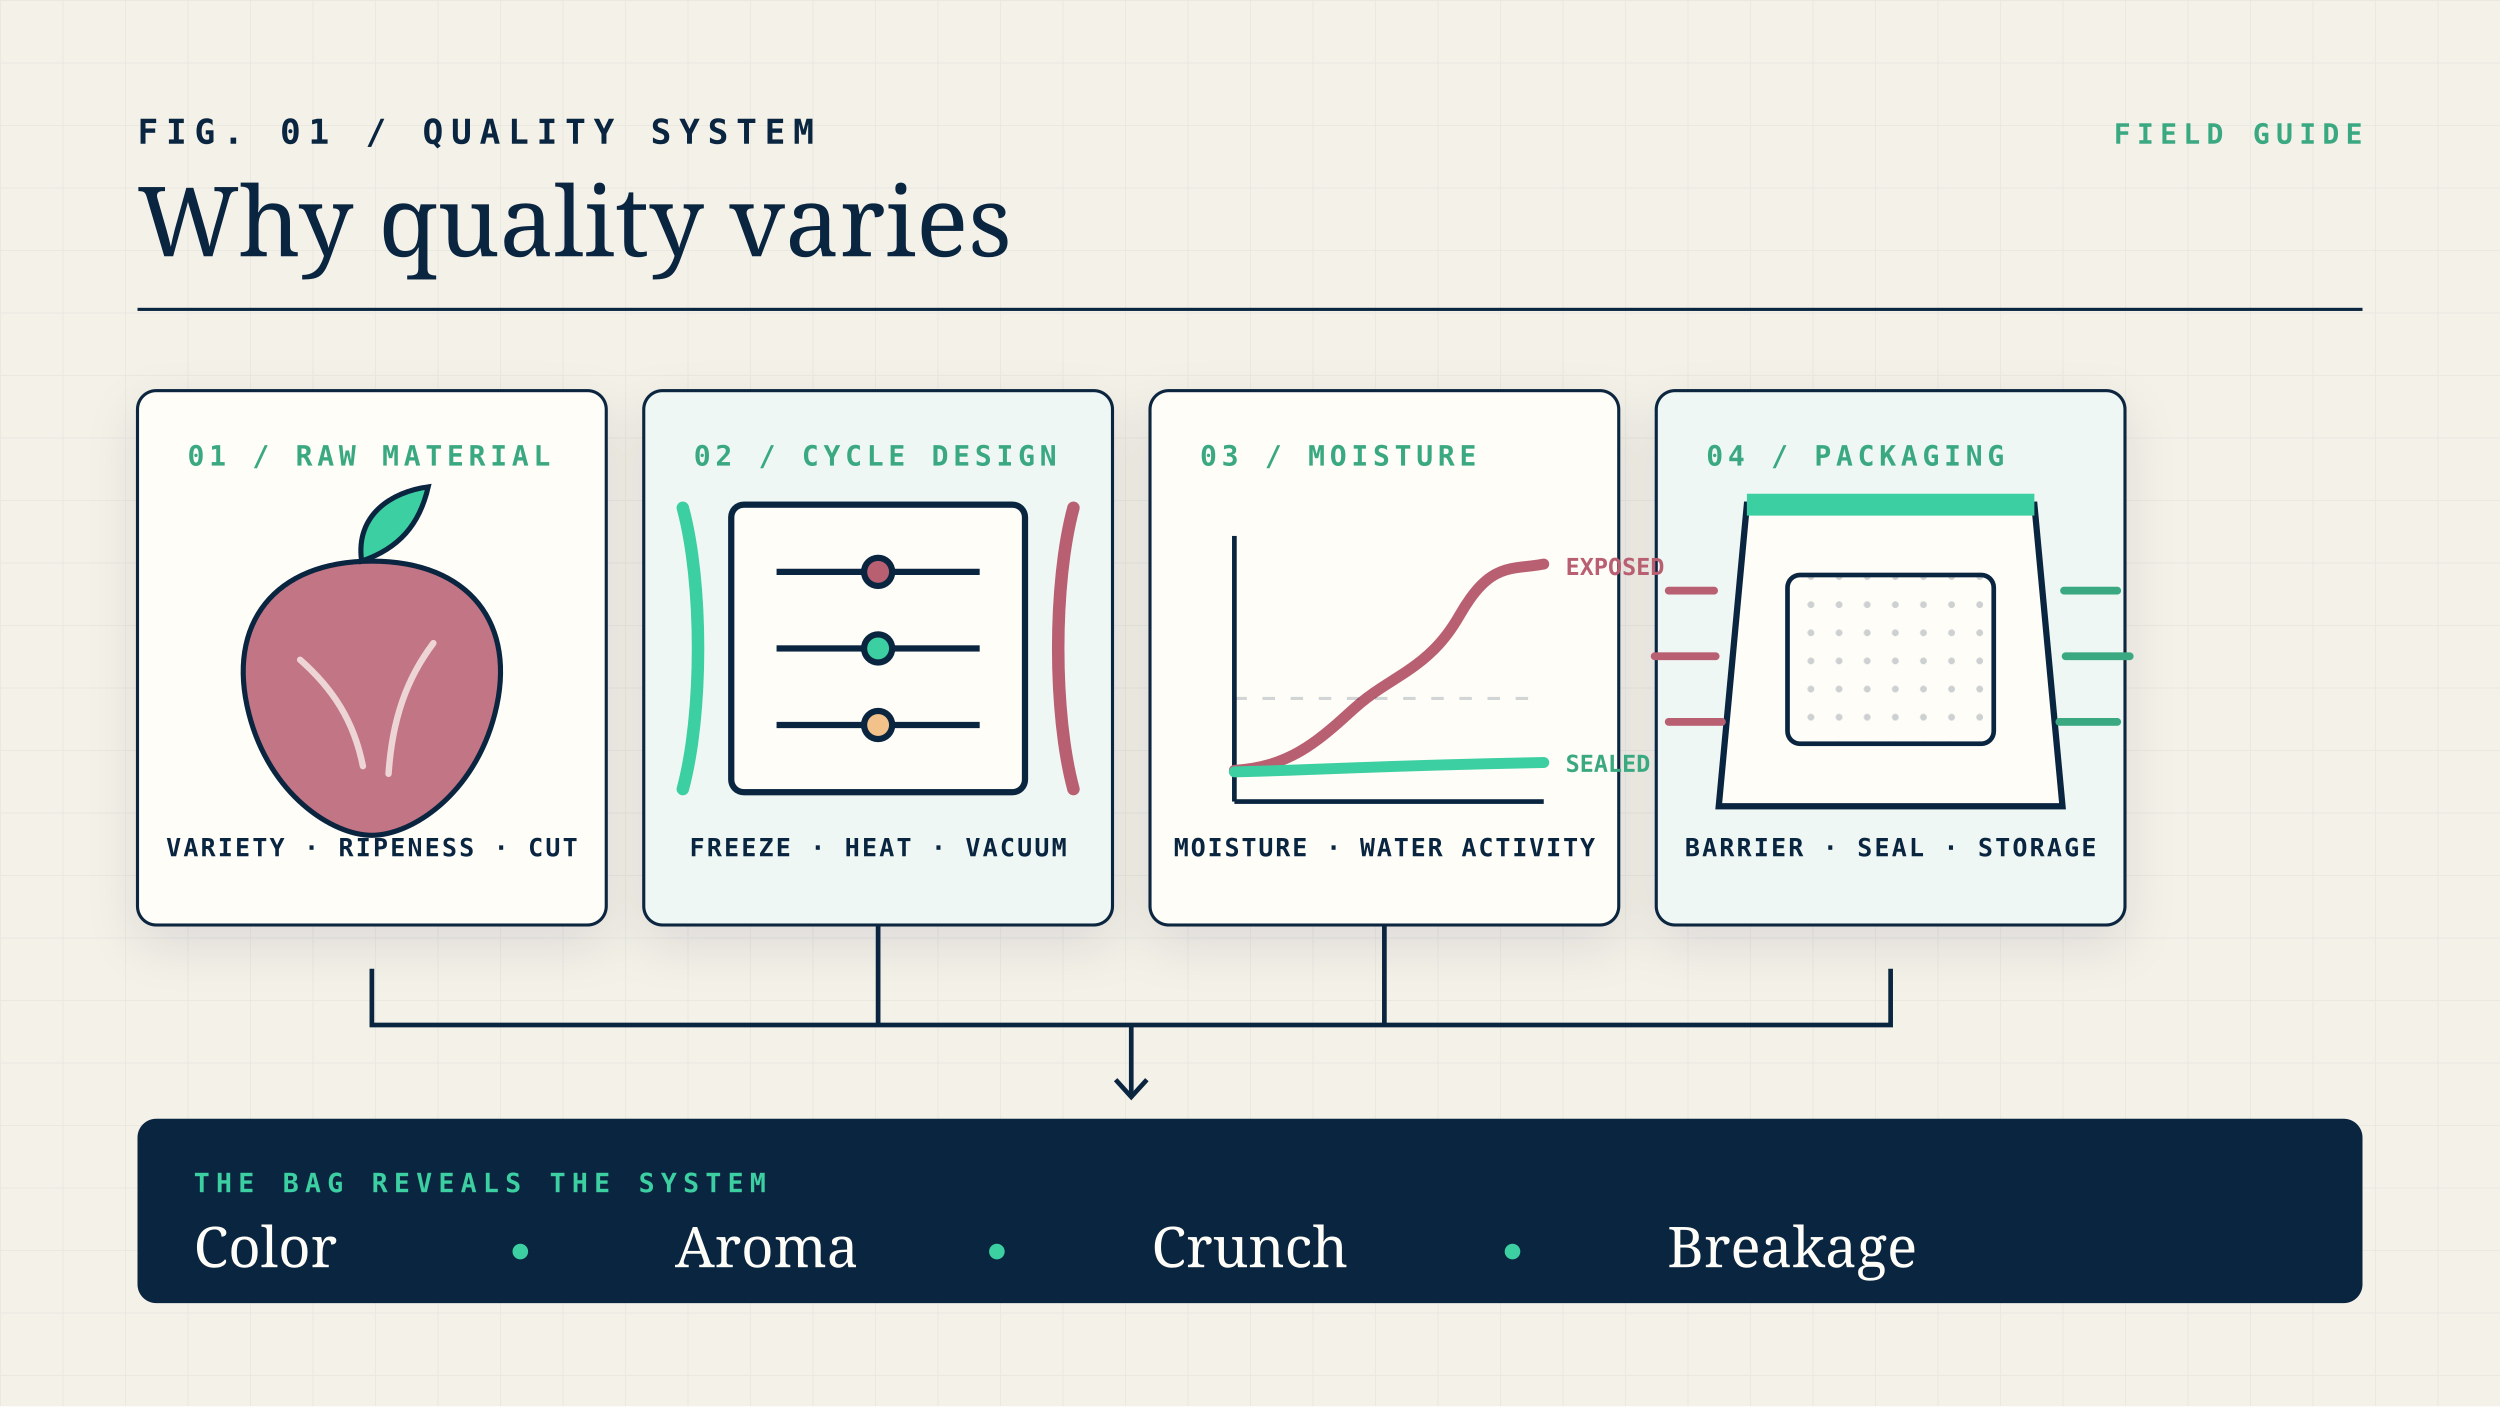
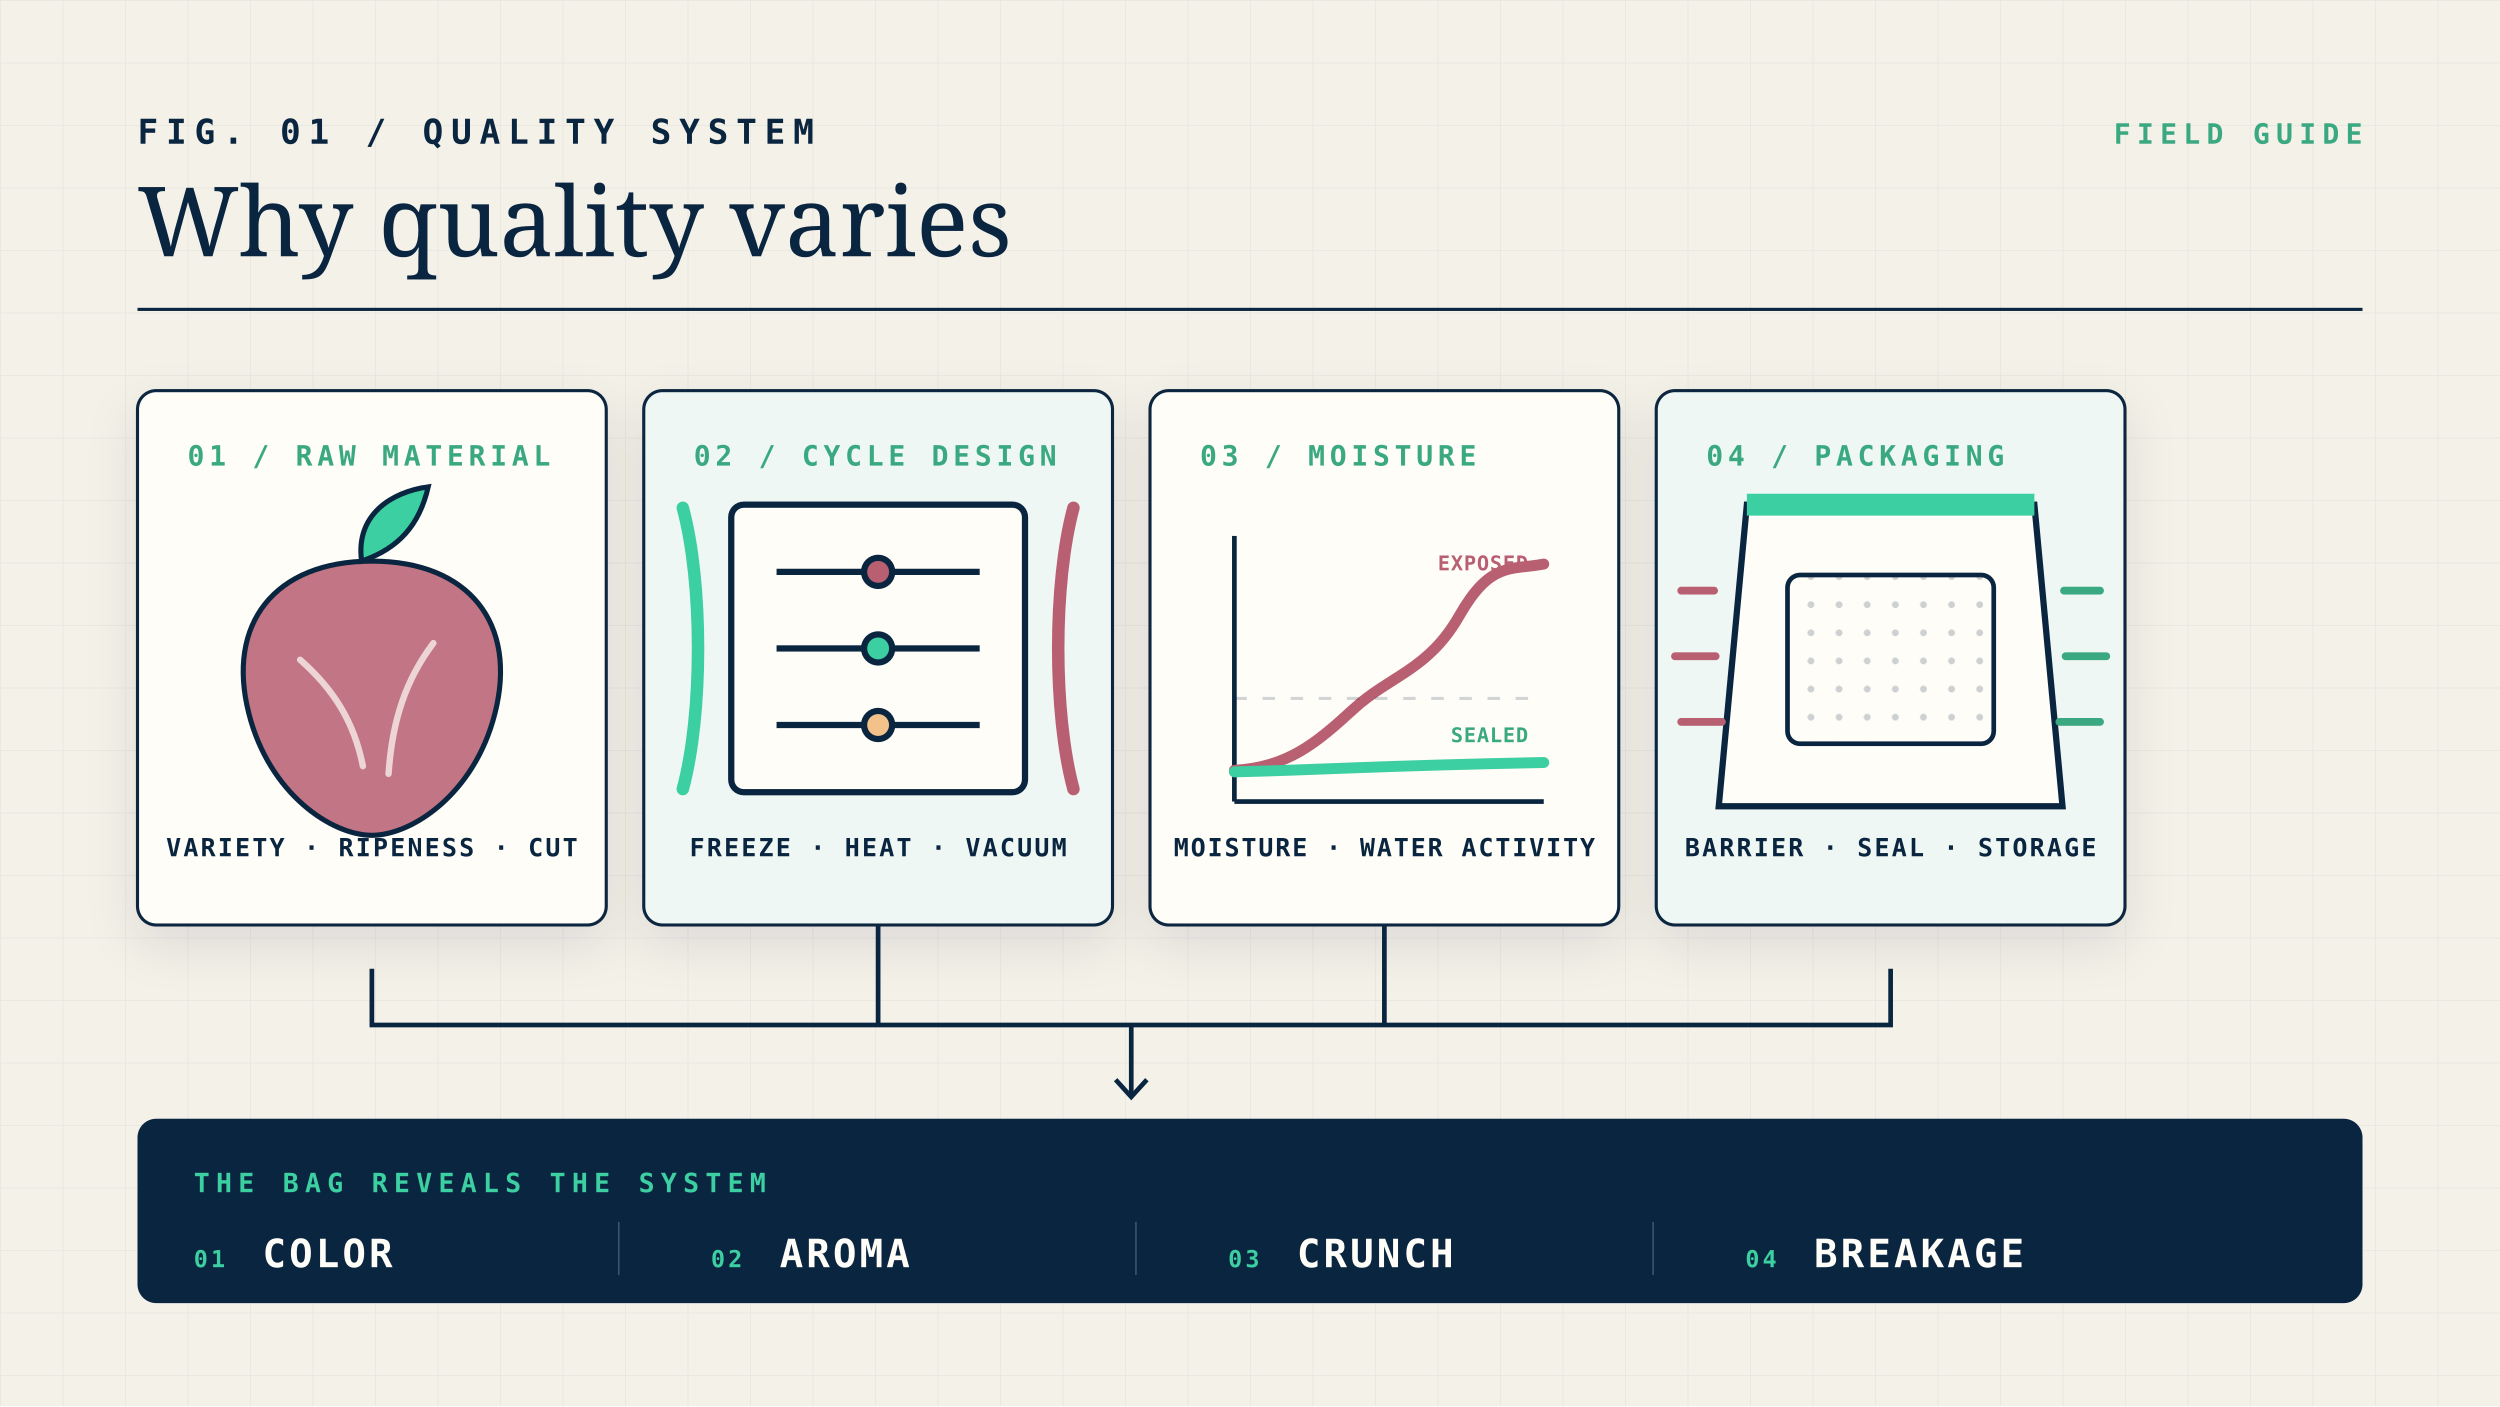
<svg xmlns="http://www.w3.org/2000/svg" viewBox="0 0 1600 900" role="img" aria-labelledby="title desc">
  <defs>
    <pattern id="grid" width="40" height="40" patternUnits="userSpaceOnUse">
      <path d="M40 0H0V40" fill="none" stroke="#0a2540" stroke-opacity=".055" stroke-width="1" />
    </pattern>
    <pattern id="dots" width="18" height="18" patternUnits="userSpaceOnUse">
      <circle cx="3" cy="3" r="2.2" fill="#0a2540" fill-opacity=".2" />
    </pattern>
    <filter id="softShadow" x="-20%" y="-20%" width="140%" height="140%">
      <feDropShadow dx="0" dy="12" stdDeviation="16" flood-color="#0a2540" flood-opacity=".10" />
    </filter>
  </defs>
  <rect width="1600" height="900" fill="#f4f1e9" />
  <rect width="1600" height="900" fill="url(#grid)" />
  <text x="88" y="92" fill="#0a2540" font-family="'JetBrains Mono', monospace" font-size="22" font-weight="700" letter-spacing="5">FIG. 01 / QUALITY SYSTEM</text>
  <text x="88" y="164" fill="#0a2540" font-family="'DM Serif Display', Georgia, serif" font-size="62">Why quality varies</text>
  <text x="1512" y="92" text-anchor="end" fill="#3aa982" font-family="'JetBrains Mono', monospace" font-size="18" font-weight="700" letter-spacing="4">FIELD GUIDE</text>
  <line x1="88" y1="198" x2="1512" y2="198" stroke="#0a2540" stroke-width="2" />
  <g filter="url(#softShadow)">
    <rect x="88" y="250" width="300" height="342" rx="12" fill="#fffdf8" stroke="#0a2540" stroke-width="2" />
    <rect x="412" y="250" width="300" height="342" rx="12" fill="#eef7f3" stroke="#0a2540" stroke-width="2" />
    <rect x="736" y="250" width="300" height="342" rx="12" fill="#fffdf8" stroke="#0a2540" stroke-width="2" />
    <rect x="1060" y="250" width="300" height="342" rx="12" fill="#eef7f3" stroke="#0a2540" stroke-width="2" />
  </g>
  <text x="120" y="298" fill="#3aa982" font-family="'JetBrains Mono', monospace" font-size="18" font-weight="700" letter-spacing="3">01 / RAW MATERIAL</text>
  <g transform="translate(238 428) scale(.82)">
    <path d="M0-84C76-84 114-35 96 35C80 98 31 130 0 130S-80 98-96 35C-114-35-76-84 0-84Z" fill="#b95f72" fill-opacity=".86" stroke="#0a2540" stroke-width="4" />
    <path d="M-8-84C-13-120 15-138 44-142C37-112 21-94-8-84Z" fill="#3ccfa1" stroke="#0a2540" stroke-width="4" />
    <path d="M-56-7C-30 16-14 41-7 76M48-20C27 8 16 39 13 82" fill="none" stroke="#fffdf8" stroke-width="5" stroke-linecap="round" opacity=".7" />
  </g>
  <text x="238" y="548" text-anchor="middle" fill="#0a2540" font-family="'JetBrains Mono', monospace" font-size="16" font-weight="700" letter-spacing="1.4">VARIETY · RIPENESS · CUT</text>
  <text x="444" y="298" fill="#3aa982" font-family="'JetBrains Mono', monospace" font-size="18" font-weight="700" letter-spacing="3">02 / CYCLE DESIGN</text>
  <g transform="translate(562 415)" fill="none" stroke="#0a2540" stroke-width="4">
    <rect x="-94" y="-92" width="188" height="184" rx="8" fill="#fffdf8" />
    <line x1="-65" y1="-49" x2="65" y2="-49" />
    <line x1="-65" y1="0" x2="65" y2="0" />
    <line x1="-65" y1="49" x2="65" y2="49" />
    <path d="M-125 90C-112 42-112-42-125-90" stroke="#3ccfa1" stroke-width="8" stroke-linecap="round" />
    <path d="M125 90C112 42 112-42 125-90" stroke="#b95f72" stroke-width="8" stroke-linecap="round" />
    <circle cx="0" cy="-49" r="9" fill="#b95f72" />
    <circle cx="0" cy="0" r="9" fill="#3ccfa1" />
    <circle cx="0" cy="49" r="9" fill="#f2c28a" />
  </g>
  <text x="562" y="548" text-anchor="middle" fill="#0a2540" font-family="'JetBrains Mono', monospace" font-size="16" font-weight="700" letter-spacing="1.4">FREEZE · HEAT · VACUUM</text>
  <text x="768" y="298" fill="#3aa982" font-family="'JetBrains Mono', monospace" font-size="18" font-weight="700" letter-spacing="3">03 / MOISTURE</text>
  <g transform="translate(790 343)">
    <line x1="0" y1="170" x2="198" y2="170" stroke="#0a2540" stroke-width="3" />
    <line x1="0" y1="0" x2="0" y2="170" stroke="#0a2540" stroke-width="3" />
    <path d="M0 150C34 148 52 133 76 111S124 86 144 51S177 22 198 18" fill="none" stroke="#b95f72" stroke-width="7" stroke-linecap="round" />
    <path d="M0 151C46 150 95 147 198 145" fill="none" stroke="#3ccfa1" stroke-width="7" stroke-linecap="round" />
    <line x1="0" y1="104" x2="198" y2="104" stroke="#0a2540" stroke-opacity=".18" stroke-width="2" stroke-dasharray="8 10" />
-     <text x="212" y="25" fill="#b95f72" font-family="'JetBrains Mono', monospace" font-size="15" font-weight="700">EXPOSED</text>
-     <text x="212" y="151" fill="#3aa982" font-family="'JetBrains Mono', monospace" font-size="15" font-weight="700">SEALED</text>
+     <text x="188" y="22" text-anchor="end" fill="#b95f72" font-family="'JetBrains Mono', monospace" font-size="13" font-weight="700" letter-spacing=".5">EXPOSED</text>
+     <text x="188" y="132" text-anchor="end" fill="#3aa982" font-family="'JetBrains Mono', monospace" font-size="13" font-weight="700" letter-spacing=".5">SEALED</text>
  </g>
  <text x="886" y="548" text-anchor="middle" fill="#0a2540" font-family="'JetBrains Mono', monospace" font-size="16" font-weight="700" letter-spacing="1.2">MOISTURE · WATER ACTIVITY</text>
  <text x="1092" y="298" fill="#3aa982" font-family="'JetBrains Mono', monospace" font-size="18" font-weight="700" letter-spacing="3">04 / PACKAGING</text>
  <g transform="translate(1210 420)">
    <path d="M-92-97H92L110 96H-110Z" fill="#fffdf8" stroke="#0a2540" stroke-width="4" />
    <path d="M-92-97H92" stroke="#3ccfa1" stroke-width="14" />
    <rect x="-66" y="-52" width="132" height="108" rx="8" fill="url(#dots)" stroke="#0a2540" stroke-width="3" />
-     <path d="M-142-42H-113M-151 0H-112M-142 42H-108" stroke="#b95f72" stroke-width="5" stroke-linecap="round" />
-     <path d="M145-42H111M153 0H112M145 42H108" stroke="#3aa982" stroke-width="5" stroke-linecap="round" />
+     <path d="M-134-42H-113M-138 0H-112M-134 42H-108" stroke="#b95f72" stroke-width="5" stroke-linecap="round" />
+     <path d="M134-42H111M138 0H112M134 42H108" stroke="#3aa982" stroke-width="5" stroke-linecap="round" />
  </g>
  <text x="1210" y="548" text-anchor="middle" fill="#0a2540" font-family="'JetBrains Mono', monospace" font-size="16" font-weight="700" letter-spacing="1.4">BARRIER · SEAL · STORAGE</text>
  <path d="M238 620V656H1210V620" fill="none" stroke="#0a2540" stroke-width="3" />
  <path d="M562 592V656M886 592V656" stroke="#0a2540" stroke-width="3" />
  <path d="M724 656V702" stroke="#0a2540" stroke-width="3" />
  <path d="M714 691L724 702L734 691" fill="none" stroke="#0a2540" stroke-width="3" />
  <rect x="88" y="716" width="1424" height="118" rx="12" fill="#0a2540" />
  <text x="124" y="763" fill="#3ccfa1" font-family="'JetBrains Mono', monospace" font-size="17" font-weight="700" letter-spacing="4">THE BAG REVEALS THE SYSTEM</text>
-   <g font-family="'DM Serif Display', Georgia, serif" font-size="36" fill="#fffdf8">
-     <text x="124" y="811">Color</text>
-     <text x="432" y="811">Aroma</text>
-     <text x="737" y="811">Crunch</text>
-     <text x="1067" y="811">Breakage</text>
+   <g stroke="#fffdf8" stroke-opacity=".22" stroke-width="1">
+     <line x1="396" y1="782" x2="396" y2="816" />
+     <line x1="727" y1="782" x2="727" y2="816" />
+     <line x1="1058" y1="782" x2="1058" y2="816" />
  </g>
-   <g fill="#3ccfa1">
-     <circle cx="333" cy="801" r="5" />
-     <circle cx="638" cy="801" r="5" />
-     <circle cx="968" cy="801" r="5" />
+   <g font-family="'JetBrains Mono', monospace" font-size="25" font-weight="700" letter-spacing="2">
+     <text x="124" y="811" fill="#3ccfa1" font-size="15">01</text>
+     <text x="168" y="811" fill="#fffdf8">COLOR</text>
+     <text x="455" y="811" fill="#3ccfa1" font-size="15">02</text>
+     <text x="499" y="811" fill="#fffdf8">AROMA</text>
+     <text x="786" y="811" fill="#3ccfa1" font-size="15">03</text>
+     <text x="830" y="811" fill="#fffdf8">CRUNCH</text>
+     <text x="1117" y="811" fill="#3ccfa1" font-size="15">04</text>
+     <text x="1161" y="811" fill="#fffdf8">BREAKAGE</text>
  </g>
</svg>
